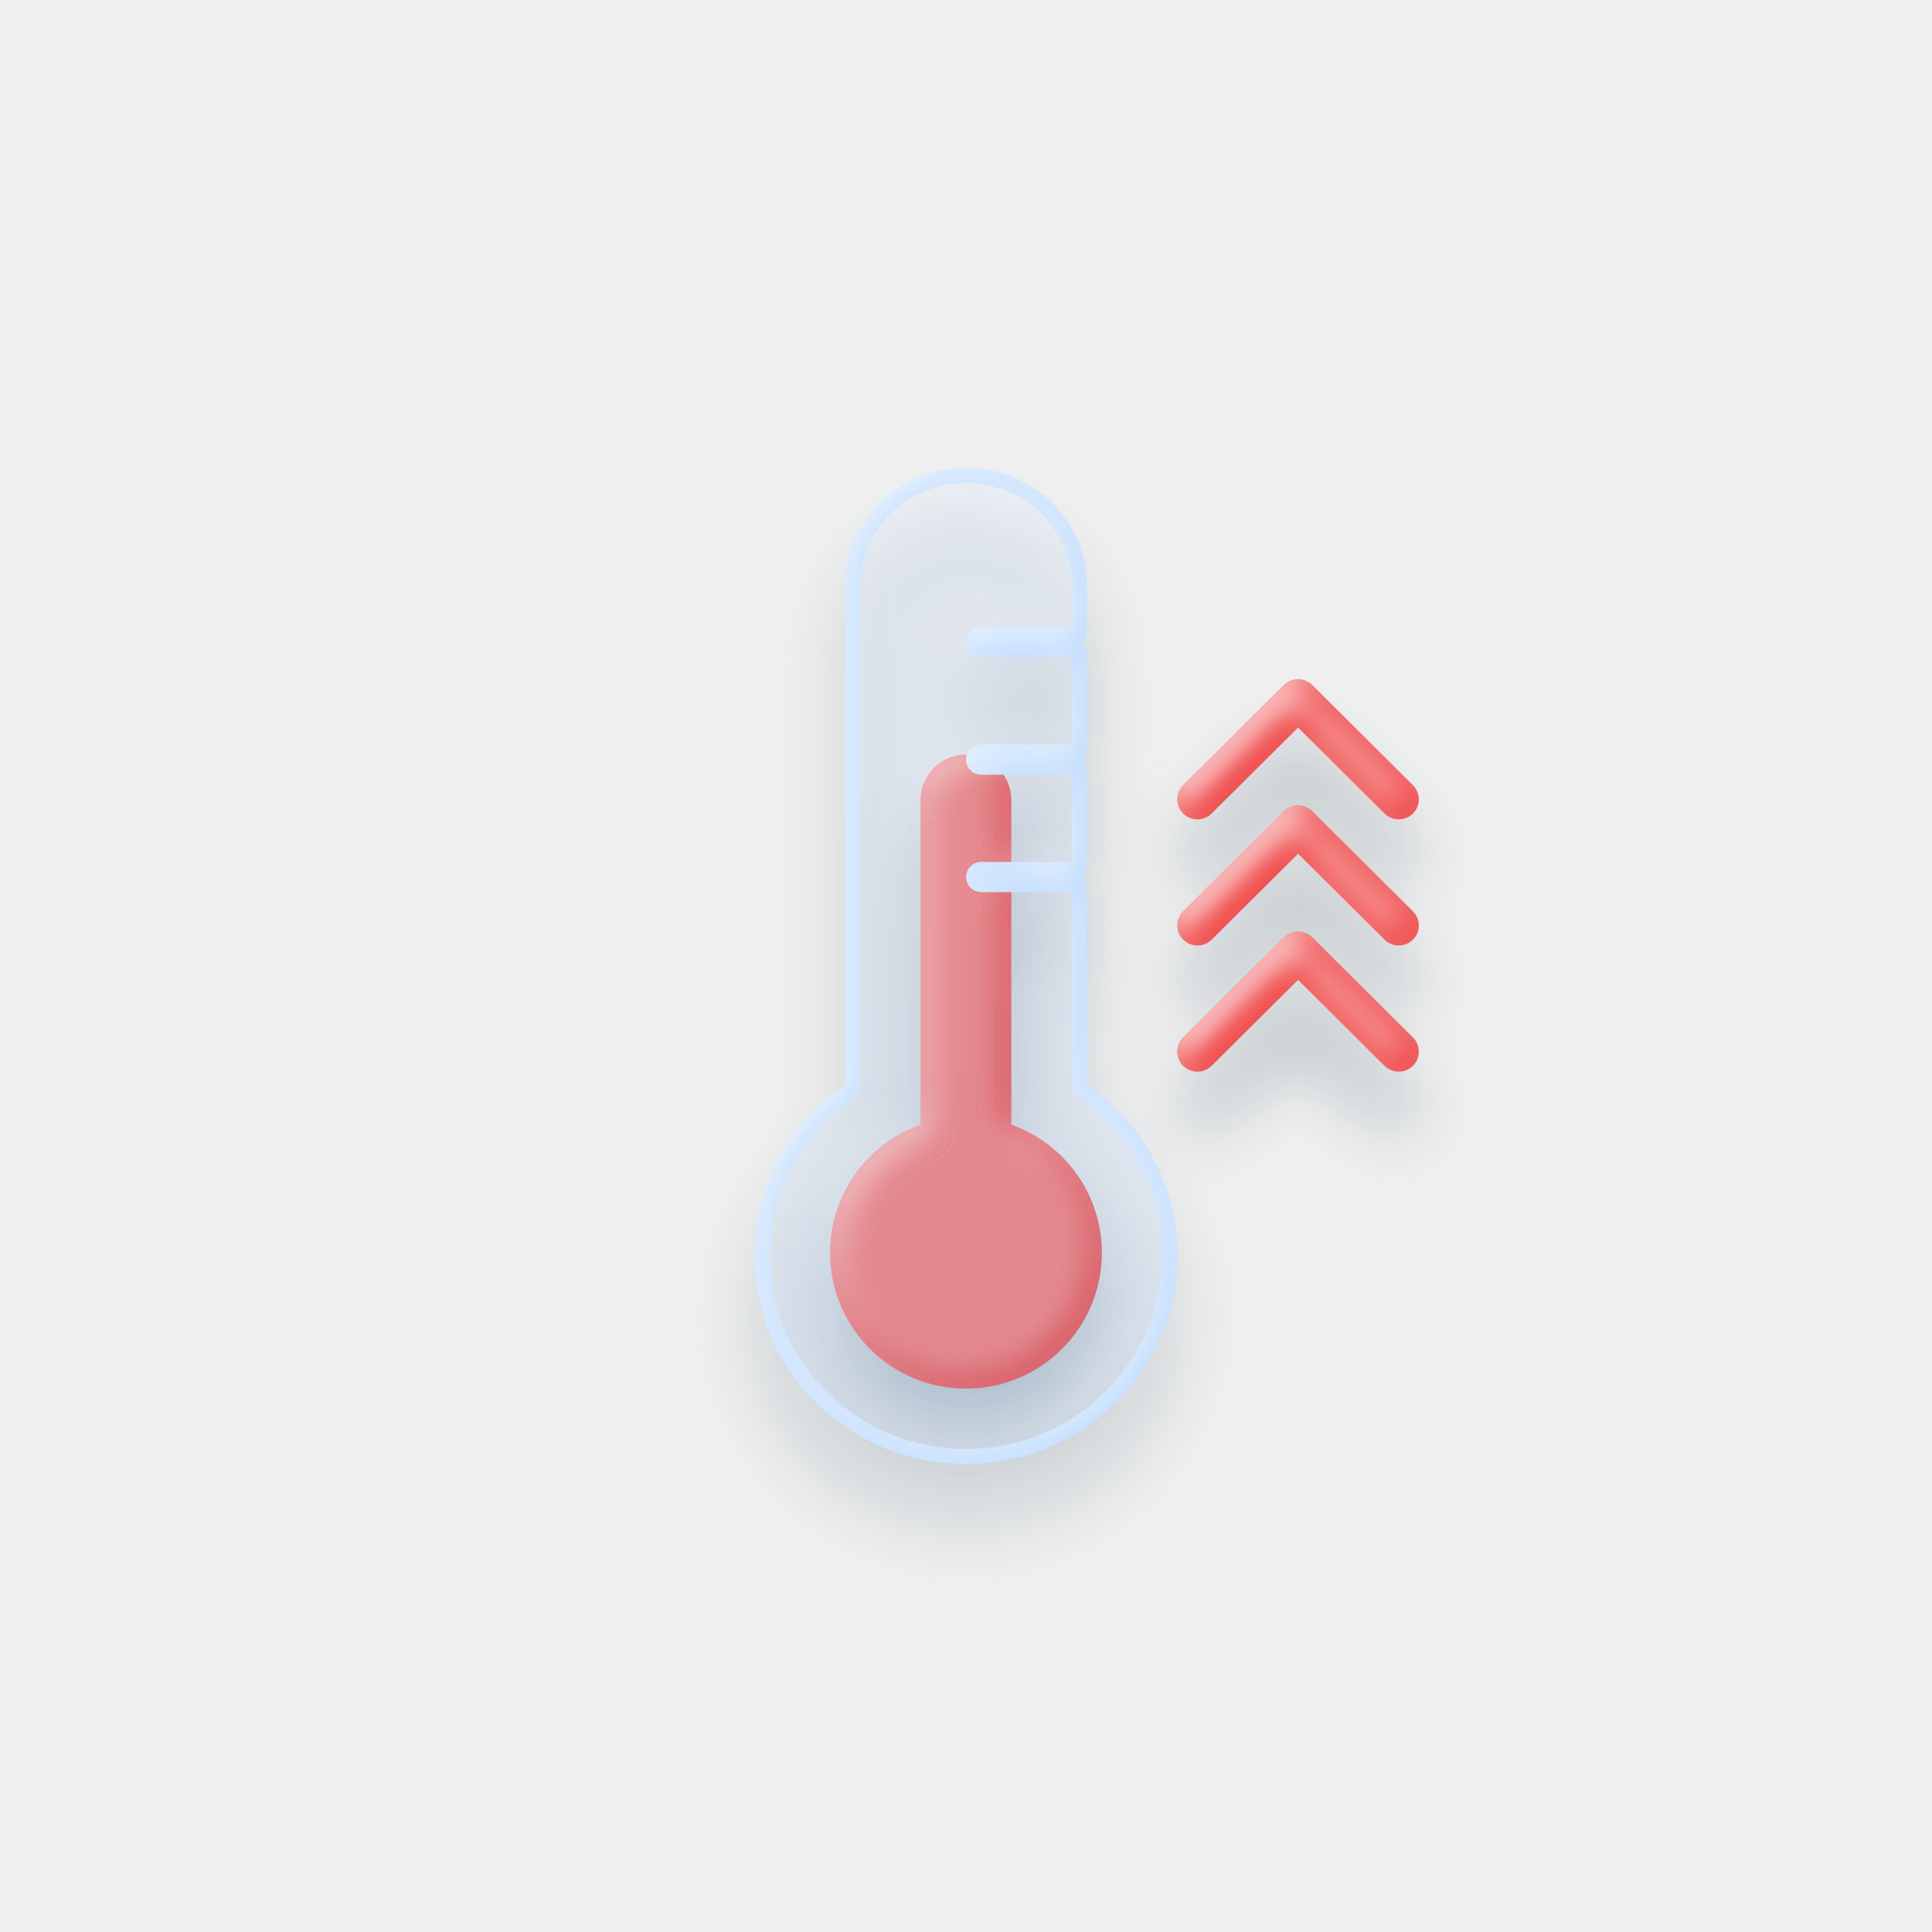
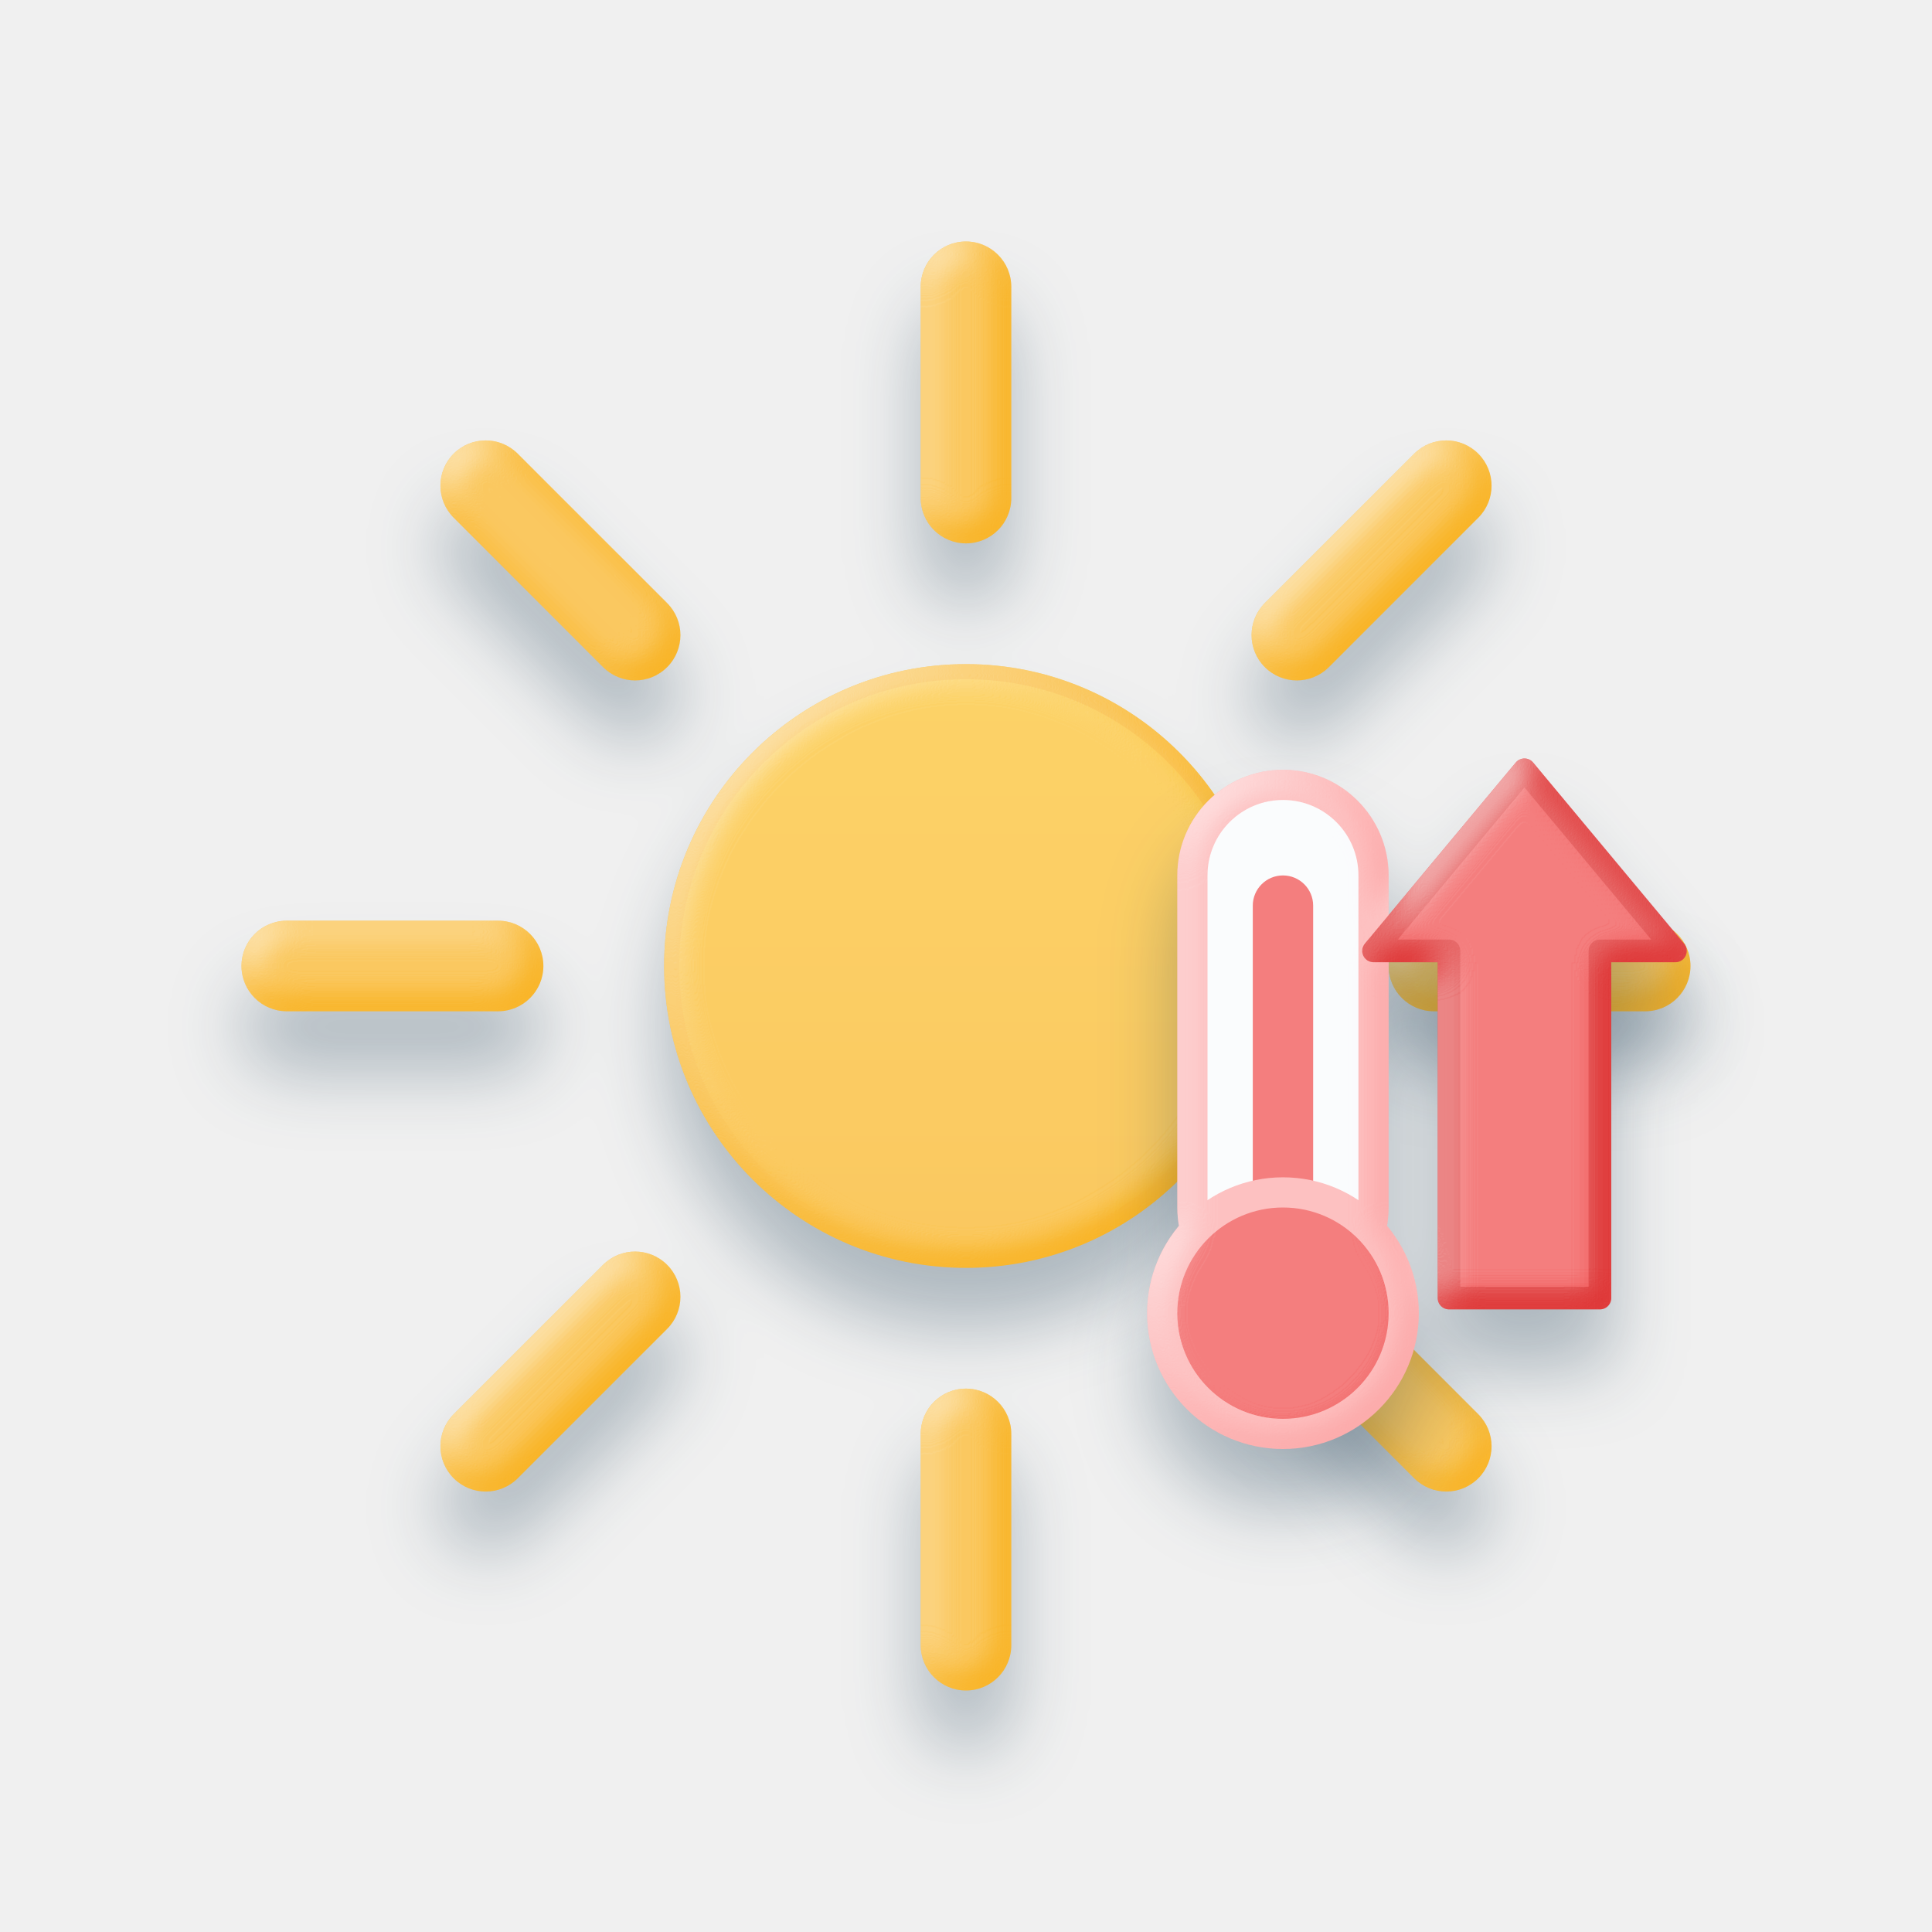
<svg xmlns="http://www.w3.org/2000/svg" viewBox="0 0 128 128" fill="none">
  <defs>
    <filter id="soft3d1" x="-35%" y="-35%" width="170%" height="185%" color-interpolation-filters="sRGB">
      <feGaussianBlur in="SourceAlpha" stdDeviation="2.4" result="blur" />
      <feOffset in="blur" dx="0" dy="4" result="off" />
      <feFlood flood-color="#17384d" flood-opacity=".30" result="shadowColor" />
      <feComposite in="shadowColor" in2="off" operator="in" result="shadow" />
      <feGaussianBlur in="SourceAlpha" stdDeviation="1.1" result="surface" />
      <feSpecularLighting in="surface" surfaceScale="5" specularConstant=".62" specularExponent="20" lighting-color="#ffffff" result="spec">
        <feDistantLight azimuth="225" elevation="60" />
      </feSpecularLighting>
      <feComposite in="spec" in2="SourceAlpha" operator="in" result="specClip" />
      <feMerge>
        <feMergeNode in="shadow" />
        <feMergeNode in="SourceGraphic" />
        <feMergeNode in="specClip" />
      </feMerge>
    </filter>
  </defs>
  <g filter="url(#soft3d1)">
-     <g id="thermometer-warmer" clip-path="url(#clip0_1844_15686)">
-       <g id="Thermometer Mercury">
-         <circle id="Reservoir" cx="64" cy="83" r="9" fill="#DC2626" />
-         <rect id="Value" x="61" y="50" width="6" height="29" rx="3" fill="#DC2626" />
-       </g>
-       <g id="Thermometer Glass">
-         <path id="Glass" d="M50.5 83.191C50.495 81.057 51.017 78.951 52.023 77.052C53.029 75.153 54.49 73.514 56.284 72.275C56.419 72.182 56.5 72.028 56.5 71.864V38.779C56.5 36.853 57.286 35.003 58.691 33.637C60.097 32.27 62.006 31.5 64 31.5C65.993 31.5 67.903 32.27 69.309 33.637C70.714 35.003 71.5 36.853 71.5 38.779V42.047H65C64.724 42.047 64.5 42.271 64.5 42.547C64.5 42.823 64.724 43.047 65 43.047H71.5V49.826H65C64.724 49.826 64.5 50.05 64.5 50.326C64.5 50.602 64.724 50.826 65 50.826H71.5V57.605H65C64.724 57.605 64.5 57.829 64.5 58.105C64.5 58.381 64.724 58.605 65 58.605H71.5V71.84C71.5 72.004 71.581 72.158 71.716 72.251C73.513 73.492 74.976 75.134 75.982 77.038C76.988 78.942 77.509 81.052 77.5 83.19V83.192C77.5 90.543 71.48 96.5 64 96.5C56.52 96.5 50.5 90.543 50.5 83.192V83.191Z" fill="url(#paint0_linear_1844_15686)" stroke="#BFDBFE" stroke-linecap="round" stroke-linejoin="round" />
-         <g id="Arrows">
-           <path id="Arrow 3" d="M92.668 70.997C92.317 70.999 91.98 70.86 91.725 70.609L86.001 64.916L80.276 70.611C80.02 70.861 79.683 71 79.333 71C78.983 71 78.646 70.861 78.391 70.611C78.267 70.491 78.169 70.346 78.102 70.185C78.035 70.024 78 69.85 78 69.674C78 69.498 78.035 69.323 78.102 69.162C78.169 69.001 78.267 68.856 78.391 68.736L85.057 62.103C85.313 61.853 85.65 61.714 86 61.714C86.35 61.714 86.687 61.853 86.943 62.103L93.609 68.736C93.733 68.856 93.831 69.001 93.898 69.162C93.965 69.323 94 69.498 94 69.674C94 69.85 93.965 70.024 93.898 70.185C93.831 70.346 93.733 70.491 93.609 70.611C93.355 70.862 93.017 71 92.668 70.997Z" fill="#EF4444" />
-           <path id="Arrow 2" d="M92.668 62.64C92.317 62.642 91.98 62.503 91.725 62.251L86.001 56.559L80.276 62.254C80.02 62.504 79.683 62.643 79.333 62.643C78.983 62.643 78.646 62.504 78.391 62.254C78.267 62.134 78.169 61.989 78.102 61.828C78.035 61.666 78 61.492 78 61.316C78 61.14 78.035 60.966 78.102 60.805C78.169 60.644 78.267 60.498 78.391 60.379L85.057 53.746C85.313 53.496 85.65 53.357 86 53.357C86.35 53.357 86.687 53.496 86.943 53.746L93.609 60.379C93.733 60.498 93.831 60.644 93.898 60.805C93.965 60.966 94 61.14 94 61.316C94 61.492 93.965 61.666 93.898 61.828C93.831 61.989 93.733 62.134 93.609 62.254C93.355 62.504 93.017 62.642 92.668 62.64Z" fill="#EF4444" />
-           <path id="Arrow 1" d="M92.668 54.283C92.317 54.285 91.98 54.146 91.725 53.894L86.001 48.202L80.276 53.897C80.02 54.147 79.683 54.286 79.333 54.286C78.983 54.286 78.646 54.147 78.391 53.897C78.267 53.777 78.169 53.632 78.102 53.471C78.035 53.309 78 53.135 78 52.959C78 52.783 78.035 52.609 78.102 52.448C78.169 52.286 78.267 52.141 78.391 52.021L85.057 45.389C85.313 45.139 85.65 45 86 45C86.35 45 86.687 45.139 86.943 45.389L93.609 52.021C93.733 52.141 93.831 52.286 93.898 52.448C93.965 52.609 94 52.783 94 52.959C94 53.135 93.965 53.309 93.898 53.471C93.831 53.632 93.733 53.777 93.609 53.897C93.355 54.147 93.017 54.285 92.668 54.283Z" fill="#EF4444" />
+     <g id="clear-day">
+       <g id="Sun">
+         <circle id="Core" cx="64" cy="64" r="19.5" fill="url(#paint0_linear_1802_5186)" stroke="#F8AF18" />
+         <g id="Rays">
+           <path d="M61 19C61 17.343 62.343 16 64 16C65.657 16 67 17.343 67 19V33C67 34.657 65.657 36 64 36C62.343 36 61 34.657 61 33V19Z" fill="#F8AF18" />
+           <path d="M93.698 30.059C94.87 28.887 96.77 28.887 97.941 30.059C99.113 31.23 99.113 33.13 97.941 34.301L88.042 44.201C86.87 45.373 84.971 45.373 83.799 44.201C82.627 43.029 82.627 41.13 83.799 39.958L93.698 30.059Z" fill="#F8AF18" />
+           <path d="M109 61C110.657 61 112 62.343 112 64C112 65.657 110.657 67 109 67H95C93.343 67 92 65.657 92 64C92 62.343 93.343 61 95 61H109Z" fill="#F8AF18" />
+           <path d="M97.941 93.698C99.113 94.87 99.113 96.77 97.941 97.941C96.77 99.113 94.87 99.113 93.698 97.941L83.799 88.042C82.627 86.87 82.627 84.971 83.799 83.799C84.971 82.627 86.87 82.627 88.042 83.799L97.941 93.698Z" fill="#F8AF18" />
+           <path d="M61 95C61 93.343 62.343 92 64 92C65.657 92 67 93.343 67 95V109C67 110.657 65.657 112 64 112C62.343 112 61 110.657 61 109V95Z" fill="#F8AF18" />
+           <path d="M39.958 83.799C41.13 82.627 43.029 82.627 44.201 83.799C45.373 84.971 45.373 86.87 44.201 88.042L34.301 97.941C33.13 99.113 31.23 99.113 30.059 97.941C28.887 96.77 28.887 94.87 30.059 93.698L39.958 83.799Z" fill="#F8AF18" />
+           <path d="M33 61C34.657 61 36 62.343 36 64C36 65.657 34.657 67 33 67H19C17.343 67 16 65.657 16 64C16 62.343 17.343 61 19 61H33Z" fill="#F8AF18" />
+           <path d="M44.201 39.958C45.373 41.13 45.373 43.029 44.201 44.201C43.029 45.373 41.13 45.373 39.958 44.201L30.059 34.301C28.887 33.13 28.887 31.23 30.059 30.059C31.23 28.887 33.13 28.887 34.301 30.059L44.201 39.958Z" fill="#F8AF18" />
        </g>
      </g>
    </g>
    <defs>
-       <linearGradient id="paint0_linear_1844_15686" x1="64" y1="31" x2="64" y2="97.121" gradientUnits="userSpaceOnUse">
-         <stop stop-color="#DBEAFE" stop-opacity="0.25" />
-         <stop offset="1" stop-color="#BFDBFE" stop-opacity="0.25" />
+       <linearGradient id="paint0_linear_1802_5186" x1="64" y1="44" x2="64" y2="84" gradientUnits="userSpaceOnUse">
+         <stop stop-color="#FBBF24" />
+         <stop offset="1" stop-color="#F8AF18" />
      </linearGradient>
-       <clipPath id="clip0_1844_15686">
-         <rect width="128" height="128" fill="white" />
-       </clipPath>
    </defs>
  </g>
+   <g id="HeatIndicator" filter="url(#soft3d1)">
+     <g id="Thermometer">
+       <rect x="79" y="52" width="12" height="34" rx="6" fill="#F8FAFC" stroke="#FCA5A5" stroke-width="2" />
+       <rect x="83" y="58" width="4" height="24" rx="2" fill="#EF4444" />
+       <circle cx="85" cy="87" r="8" fill="#EF4444" stroke="#FCA5A5" stroke-width="2" />
+     </g>
+     <path id="RisingArrow" d="M96 86V63H91L101 51L111 63H106V86Z" fill="#EF4444" stroke="#DC2626" stroke-width="1.5" stroke-linejoin="round" />
+   </g>
</svg>
